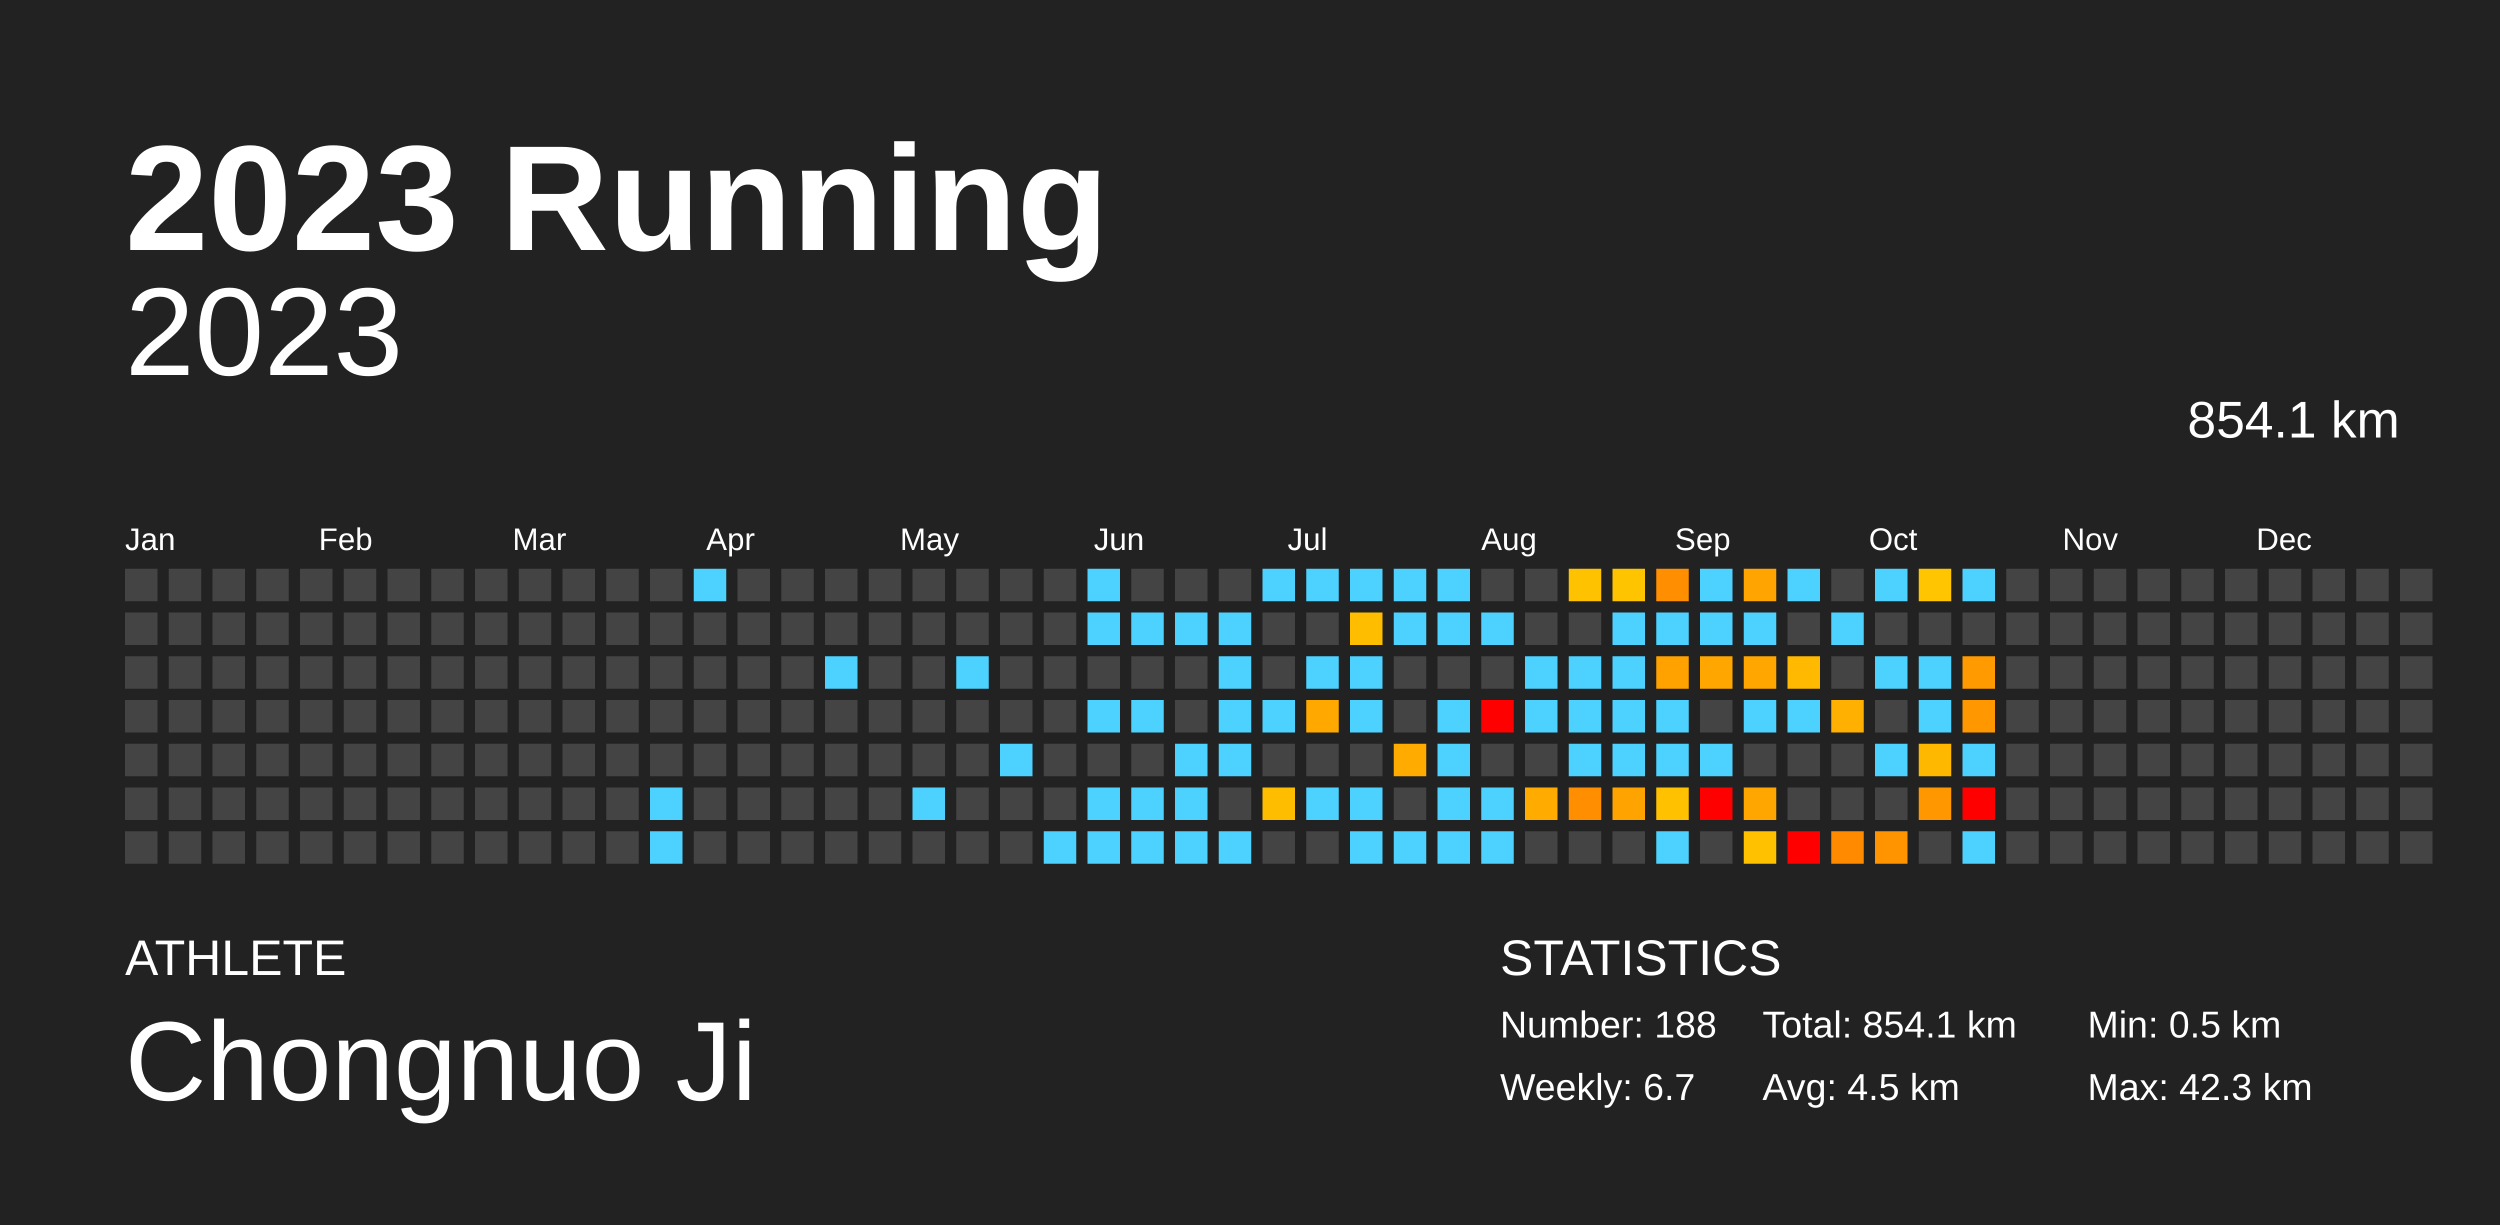
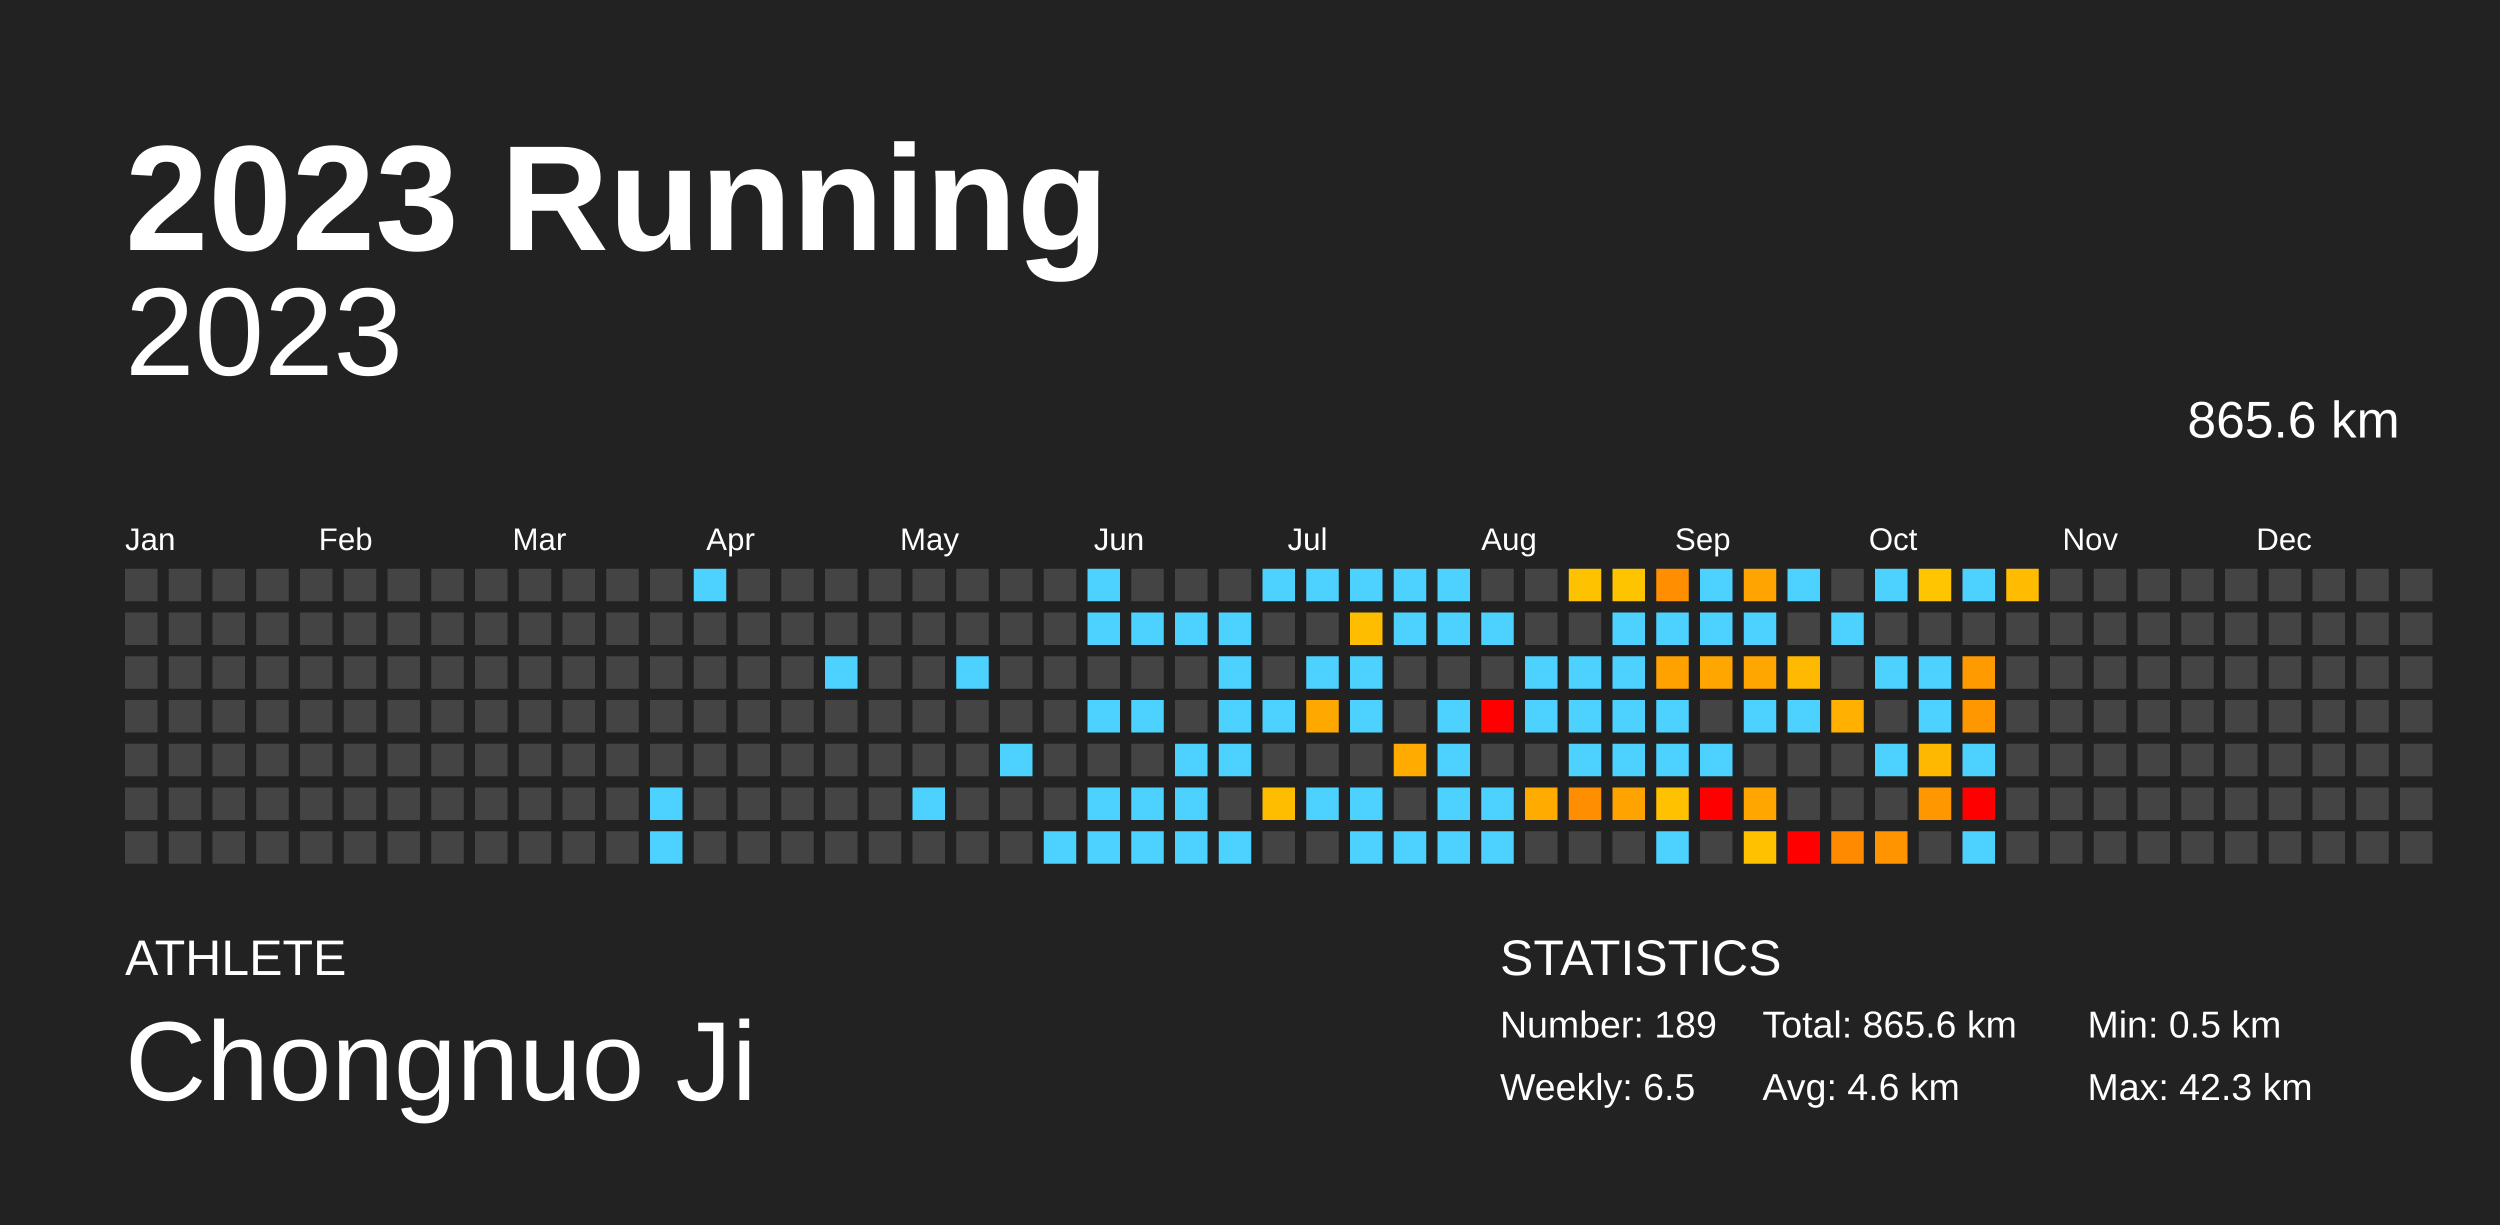
<svg xmlns="http://www.w3.org/2000/svg" baseProfile="full" height="98mm" version="1.1" viewBox="0,0,200,98" width="200mm">
  <defs />
  <rect fill="#222222" height="98" width="200" x="0" y="0" />
  <text fill="#FFFFFF" style="font-size:12px; font-family:Arial; font-weight:bold;" x="10" y="20">2023 Running</text>
  <text fill="#FFFFFF" style="font-size:4px; font-family:Arial" x="10" y="78">ATHLETE</text>
  <text fill="#FFFFFF" style="font-size:9px; font-family:Arial" x="10" y="88">Chongnuo Ji</text>
  <text fill="#FFFFFF" style="font-size:4px; font-family:Arial" x="120" y="78">STATISTICS</text>
-   <text fill="#FFFFFF" style="font-size:3px; font-family:Arial" x="120" y="83">Number: 188</text>
-   <text fill="#FFFFFF" style="font-size:3px; font-family:Arial" x="120" y="88">Weekly: 6.7</text>
-   <text fill="#FFFFFF" style="font-size:3px; font-family:Arial" x="141" y="83">Total: 854.1 km</text>
-   <text fill="#FFFFFF" style="font-size:3px; font-family:Arial" x="141" y="88">Avg: 4.5 km</text>
+   <text fill="#FFFFFF" style="font-size:3px; font-family:Arial" x="120" y="83">Number: 189</text>
+   <text fill="#FFFFFF" style="font-size:3px; font-family:Arial" x="120" y="88">Weekly: 6.5</text>
+   <text fill="#FFFFFF" style="font-size:3px; font-family:Arial" x="141" y="83">Total: 865.6 km</text>
+   <text fill="#FFFFFF" style="font-size:3px; font-family:Arial" x="141" y="88">Avg: 4.6 km</text>
  <text fill="#FFFFFF" style="font-size:3px; font-family:Arial" x="167" y="83">Min: 0.5 km</text>
  <text fill="#FFFFFF" style="font-size:3px; font-family:Arial" x="167" y="88">Max: 42.3 km</text>
  <text alignment-baseline="hanging" fill="#FFFFFF" style="font-size:10.0px; font-family:Arial;" x="10" y="30">2023</text>
-   <text alignment-baseline="hanging" fill="#FFFFFF" style="font-size:4.125px; font-family:Arial;" x="175" y="35">854.1 km</text>
+   <text alignment-baseline="hanging" fill="#FFFFFF" style="font-size:4.125px; font-family:Arial;" x="175" y="35">865.6 km</text>
  <text fill="#FFFFFF" style="font-size:2.5px; font-family:Arial" x="10.0" y="44">Jan</text>
  <text fill="#FFFFFF" style="font-size:2.5px; font-family:Arial" x="25.5" y="44">Feb</text>
  <text fill="#FFFFFF" style="font-size:2.5px; font-family:Arial" x="41.0" y="44">Mar</text>
  <text fill="#FFFFFF" style="font-size:2.5px; font-family:Arial" x="56.5" y="44">Apr</text>
  <text fill="#FFFFFF" style="font-size:2.5px; font-family:Arial" x="72.0" y="44">May</text>
  <text fill="#FFFFFF" style="font-size:2.5px; font-family:Arial" x="87.5" y="44">Jun</text>
  <text fill="#FFFFFF" style="font-size:2.5px; font-family:Arial" x="103.0" y="44">Jul</text>
  <text fill="#FFFFFF" style="font-size:2.5px; font-family:Arial" x="118.5" y="44">Aug</text>
  <text fill="#FFFFFF" style="font-size:2.5px; font-family:Arial" x="134.0" y="44">Sep</text>
  <text fill="#FFFFFF" style="font-size:2.5px; font-family:Arial" x="149.5" y="44">Oct</text>
  <text fill="#FFFFFF" style="font-size:2.5px; font-family:Arial" x="165.0" y="44">Nov</text>
  <text fill="#FFFFFF" style="font-size:2.5px; font-family:Arial" x="180.5" y="44">Dec</text>
  <rect fill="#444444" height="2.6" width="2.6" x="10.0" y="45.5" />
  <rect fill="#444444" height="2.6" width="2.6" x="10.0" y="49.0" />
  <rect fill="#444444" height="2.6" width="2.6" x="10.0" y="52.5" />
  <rect fill="#444444" height="2.6" width="2.6" x="10.0" y="56.0" />
  <rect fill="#444444" height="2.6" width="2.6" x="10.0" y="59.5" />
  <rect fill="#444444" height="2.6" width="2.6" x="10.0" y="63.0" />
  <rect fill="#444444" height="2.6" width="2.6" x="10.0" y="66.5" />
  <rect fill="#444444" height="2.6" width="2.6" x="13.5" y="45.5" />
  <rect fill="#444444" height="2.6" width="2.6" x="13.5" y="49.0" />
  <rect fill="#444444" height="2.6" width="2.6" x="13.5" y="52.5" />
  <rect fill="#444444" height="2.6" width="2.6" x="13.5" y="56.0" />
  <rect fill="#444444" height="2.6" width="2.6" x="13.5" y="59.5" />
  <rect fill="#444444" height="2.6" width="2.6" x="13.5" y="63.0" />
  <rect fill="#444444" height="2.6" width="2.6" x="13.5" y="66.5" />
  <rect fill="#444444" height="2.6" width="2.6" x="17.0" y="45.5" />
  <rect fill="#444444" height="2.6" width="2.6" x="17.0" y="49.0" />
  <rect fill="#444444" height="2.6" width="2.6" x="17.0" y="52.5" />
  <rect fill="#444444" height="2.6" width="2.6" x="17.0" y="56.0" />
  <rect fill="#444444" height="2.6" width="2.6" x="17.0" y="59.5" />
  <rect fill="#444444" height="2.6" width="2.6" x="17.0" y="63.0" />
  <rect fill="#444444" height="2.6" width="2.6" x="17.0" y="66.5" />
  <rect fill="#444444" height="2.6" width="2.6" x="20.5" y="45.5" />
  <rect fill="#444444" height="2.6" width="2.6" x="20.5" y="49.0" />
  <rect fill="#444444" height="2.6" width="2.6" x="20.5" y="52.5" />
  <rect fill="#444444" height="2.6" width="2.6" x="20.5" y="56.0" />
  <rect fill="#444444" height="2.6" width="2.6" x="20.5" y="59.5" />
  <rect fill="#444444" height="2.6" width="2.6" x="20.5" y="63.0" />
  <rect fill="#444444" height="2.6" width="2.6" x="20.5" y="66.5" />
  <rect fill="#444444" height="2.6" width="2.6" x="24.0" y="45.5" />
  <rect fill="#444444" height="2.6" width="2.6" x="24.0" y="49.0" />
  <rect fill="#444444" height="2.6" width="2.6" x="24.0" y="52.5" />
  <rect fill="#444444" height="2.6" width="2.6" x="24.0" y="56.0" />
  <rect fill="#444444" height="2.6" width="2.6" x="24.0" y="59.5" />
  <rect fill="#444444" height="2.6" width="2.6" x="24.0" y="63.0" />
  <rect fill="#444444" height="2.6" width="2.6" x="24.0" y="66.5" />
  <rect fill="#444444" height="2.6" width="2.6" x="27.5" y="45.5" />
  <rect fill="#444444" height="2.6" width="2.6" x="27.5" y="49.0" />
  <rect fill="#444444" height="2.6" width="2.6" x="27.5" y="52.5" />
  <rect fill="#444444" height="2.6" width="2.6" x="27.5" y="56.0" />
  <rect fill="#444444" height="2.6" width="2.6" x="27.5" y="59.5" />
  <rect fill="#444444" height="2.6" width="2.6" x="27.5" y="63.0" />
  <rect fill="#444444" height="2.6" width="2.6" x="27.5" y="66.5" />
  <rect fill="#444444" height="2.6" width="2.6" x="31.0" y="45.5" />
  <rect fill="#444444" height="2.6" width="2.6" x="31.0" y="49.0" />
  <rect fill="#444444" height="2.6" width="2.6" x="31.0" y="52.5" />
  <rect fill="#444444" height="2.6" width="2.6" x="31.0" y="56.0" />
  <rect fill="#444444" height="2.6" width="2.6" x="31.0" y="59.5" />
  <rect fill="#444444" height="2.6" width="2.6" x="31.0" y="63.0" />
  <rect fill="#444444" height="2.6" width="2.6" x="31.0" y="66.5" />
  <rect fill="#444444" height="2.6" width="2.6" x="34.5" y="45.5" />
  <rect fill="#444444" height="2.6" width="2.6" x="34.5" y="49.0" />
  <rect fill="#444444" height="2.6" width="2.6" x="34.5" y="52.5" />
  <rect fill="#444444" height="2.6" width="2.6" x="34.5" y="56.0" />
  <rect fill="#444444" height="2.6" width="2.6" x="34.5" y="59.5" />
  <rect fill="#444444" height="2.6" width="2.6" x="34.5" y="63.0" />
  <rect fill="#444444" height="2.6" width="2.6" x="34.5" y="66.5" />
  <rect fill="#444444" height="2.6" width="2.6" x="38.0" y="45.5" />
  <rect fill="#444444" height="2.6" width="2.6" x="38.0" y="49.0" />
  <rect fill="#444444" height="2.6" width="2.6" x="38.0" y="52.5" />
  <rect fill="#444444" height="2.6" width="2.6" x="38.0" y="56.0" />
  <rect fill="#444444" height="2.6" width="2.6" x="38.0" y="59.5" />
  <rect fill="#444444" height="2.6" width="2.6" x="38.0" y="63.0" />
  <rect fill="#444444" height="2.6" width="2.6" x="38.0" y="66.5" />
  <rect fill="#444444" height="2.6" width="2.6" x="41.5" y="45.5" />
  <rect fill="#444444" height="2.6" width="2.6" x="41.5" y="49.0" />
  <rect fill="#444444" height="2.6" width="2.6" x="41.5" y="52.5" />
  <rect fill="#444444" height="2.6" width="2.6" x="41.5" y="56.0" />
  <rect fill="#444444" height="2.6" width="2.6" x="41.5" y="59.5" />
  <rect fill="#444444" height="2.6" width="2.6" x="41.5" y="63.0" />
  <rect fill="#444444" height="2.6" width="2.6" x="41.5" y="66.5" />
  <rect fill="#444444" height="2.6" width="2.6" x="45.0" y="45.5" />
  <rect fill="#444444" height="2.6" width="2.6" x="45.0" y="49.0" />
  <rect fill="#444444" height="2.6" width="2.6" x="45.0" y="52.5" />
  <rect fill="#444444" height="2.6" width="2.6" x="45.0" y="56.0" />
  <rect fill="#444444" height="2.6" width="2.6" x="45.0" y="59.5" />
  <rect fill="#444444" height="2.6" width="2.6" x="45.0" y="63.0" />
  <rect fill="#444444" height="2.6" width="2.6" x="45.0" y="66.5" />
  <rect fill="#444444" height="2.6" width="2.6" x="48.5" y="45.5" />
  <rect fill="#444444" height="2.6" width="2.6" x="48.5" y="49.0" />
  <rect fill="#444444" height="2.6" width="2.6" x="48.5" y="52.5" />
  <rect fill="#444444" height="2.6" width="2.6" x="48.5" y="56.0" />
  <rect fill="#444444" height="2.6" width="2.6" x="48.5" y="59.5" />
  <rect fill="#444444" height="2.6" width="2.6" x="48.5" y="63.0" />
  <rect fill="#444444" height="2.6" width="2.6" x="48.5" y="66.5" />
  <rect fill="#444444" height="2.6" width="2.6" x="52.0" y="45.5" />
  <rect fill="#444444" height="2.6" width="2.6" x="52.0" y="49.0" />
  <rect fill="#444444" height="2.6" width="2.6" x="52.0" y="52.5" />
  <rect fill="#444444" height="2.6" width="2.6" x="52.0" y="56.0" />
  <rect fill="#444444" height="2.6" width="2.6" x="52.0" y="59.5" />
  <rect fill="#4dd2ff" height="2.6" width="2.6" x="52.0" y="63.0" />
  <rect fill="#4dd2ff" height="2.6" width="2.6" x="52.0" y="66.5" />
  <rect fill="#4dd2ff" height="2.6" width="2.6" x="55.5" y="45.5" />
  <rect fill="#444444" height="2.6" width="2.6" x="55.5" y="49.0" />
  <rect fill="#444444" height="2.6" width="2.6" x="55.5" y="52.5" />
  <rect fill="#444444" height="2.6" width="2.6" x="55.5" y="56.0" />
  <rect fill="#444444" height="2.6" width="2.6" x="55.5" y="59.5" />
  <rect fill="#444444" height="2.6" width="2.6" x="55.5" y="63.0" />
  <rect fill="#444444" height="2.6" width="2.6" x="55.5" y="66.5" />
  <rect fill="#444444" height="2.6" width="2.6" x="59.0" y="45.5" />
  <rect fill="#444444" height="2.6" width="2.6" x="59.0" y="49.0" />
  <rect fill="#444444" height="2.6" width="2.6" x="59.0" y="52.5" />
  <rect fill="#444444" height="2.6" width="2.6" x="59.0" y="56.0" />
  <rect fill="#444444" height="2.6" width="2.6" x="59.0" y="59.5" />
  <rect fill="#444444" height="2.6" width="2.6" x="59.0" y="63.0" />
  <rect fill="#444444" height="2.6" width="2.6" x="59.0" y="66.5" />
  <rect fill="#444444" height="2.6" width="2.6" x="62.5" y="45.5" />
  <rect fill="#444444" height="2.6" width="2.6" x="62.5" y="49.0" />
  <rect fill="#444444" height="2.6" width="2.6" x="62.5" y="52.5" />
  <rect fill="#444444" height="2.6" width="2.6" x="62.5" y="56.0" />
  <rect fill="#444444" height="2.6" width="2.6" x="62.5" y="59.5" />
  <rect fill="#444444" height="2.6" width="2.6" x="62.5" y="63.0" />
  <rect fill="#444444" height="2.6" width="2.6" x="62.5" y="66.5" />
  <rect fill="#444444" height="2.6" width="2.6" x="66.0" y="45.5" />
  <rect fill="#444444" height="2.6" width="2.6" x="66.0" y="49.0" />
  <rect fill="#4dd2ff" height="2.6" width="2.6" x="66.0" y="52.5" />
  <rect fill="#444444" height="2.6" width="2.6" x="66.0" y="56.0" />
  <rect fill="#444444" height="2.6" width="2.6" x="66.0" y="59.5" />
  <rect fill="#444444" height="2.6" width="2.6" x="66.0" y="63.0" />
  <rect fill="#444444" height="2.6" width="2.6" x="66.0" y="66.5" />
  <rect fill="#444444" height="2.6" width="2.6" x="69.5" y="45.5" />
  <rect fill="#444444" height="2.6" width="2.6" x="69.5" y="49.0" />
  <rect fill="#444444" height="2.6" width="2.6" x="69.5" y="52.5" />
  <rect fill="#444444" height="2.6" width="2.6" x="69.5" y="56.0" />
  <rect fill="#444444" height="2.6" width="2.6" x="69.5" y="59.5" />
  <rect fill="#444444" height="2.6" width="2.6" x="69.5" y="63.0" />
  <rect fill="#444444" height="2.6" width="2.6" x="69.5" y="66.5" />
  <rect fill="#444444" height="2.6" width="2.6" x="73.0" y="45.5" />
  <rect fill="#444444" height="2.6" width="2.6" x="73.0" y="49.0" />
  <rect fill="#444444" height="2.6" width="2.6" x="73.0" y="52.5" />
  <rect fill="#444444" height="2.6" width="2.6" x="73.0" y="56.0" />
  <rect fill="#444444" height="2.6" width="2.6" x="73.0" y="59.5" />
  <rect fill="#4dd2ff" height="2.6" width="2.6" x="73.0" y="63.0" />
  <rect fill="#444444" height="2.6" width="2.6" x="73.0" y="66.5" />
  <rect fill="#444444" height="2.6" width="2.6" x="76.5" y="45.5" />
  <rect fill="#444444" height="2.6" width="2.6" x="76.5" y="49.0" />
  <rect fill="#4dd2ff" height="2.6" width="2.6" x="76.5" y="52.5" />
  <rect fill="#444444" height="2.6" width="2.6" x="76.5" y="56.0" />
  <rect fill="#444444" height="2.6" width="2.6" x="76.5" y="59.5" />
  <rect fill="#444444" height="2.6" width="2.6" x="76.5" y="63.0" />
  <rect fill="#444444" height="2.6" width="2.6" x="76.5" y="66.5" />
  <rect fill="#444444" height="2.6" width="2.6" x="80.0" y="45.5" />
  <rect fill="#444444" height="2.6" width="2.6" x="80.0" y="49.0" />
  <rect fill="#444444" height="2.6" width="2.6" x="80.0" y="52.5" />
  <rect fill="#444444" height="2.6" width="2.6" x="80.0" y="56.0" />
  <rect fill="#4dd2ff" height="2.6" width="2.6" x="80.0" y="59.5" />
  <rect fill="#444444" height="2.6" width="2.6" x="80.0" y="63.0" />
  <rect fill="#444444" height="2.6" width="2.6" x="80.0" y="66.5" />
  <rect fill="#444444" height="2.6" width="2.6" x="83.5" y="45.5" />
  <rect fill="#444444" height="2.6" width="2.6" x="83.5" y="49.0" />
  <rect fill="#444444" height="2.6" width="2.6" x="83.5" y="52.5" />
  <rect fill="#444444" height="2.6" width="2.6" x="83.5" y="56.0" />
  <rect fill="#444444" height="2.6" width="2.6" x="83.5" y="59.5" />
  <rect fill="#444444" height="2.6" width="2.6" x="83.5" y="63.0" />
  <rect fill="#4dd2ff" height="2.6" width="2.6" x="83.5" y="66.5" />
  <rect fill="#4dd2ff" height="2.6" width="2.6" x="87.0" y="45.5" />
  <rect fill="#4dd2ff" height="2.6" width="2.6" x="87.0" y="49.0" />
  <rect fill="#444444" height="2.6" width="2.6" x="87.0" y="52.5" />
  <rect fill="#4dd2ff" height="2.6" width="2.6" x="87.0" y="56.0" />
  <rect fill="#444444" height="2.6" width="2.6" x="87.0" y="59.5" />
  <rect fill="#4dd2ff" height="2.6" width="2.6" x="87.0" y="63.0" />
  <rect fill="#4dd2ff" height="2.6" width="2.6" x="87.0" y="66.5" />
  <rect fill="#444444" height="2.6" width="2.6" x="90.5" y="45.5" />
  <rect fill="#4dd2ff" height="2.6" width="2.6" x="90.5" y="49.0" />
  <rect fill="#444444" height="2.6" width="2.6" x="90.5" y="52.5" />
  <rect fill="#4dd2ff" height="2.6" width="2.6" x="90.5" y="56.0" />
  <rect fill="#444444" height="2.6" width="2.6" x="90.5" y="59.5" />
  <rect fill="#4dd2ff" height="2.6" width="2.6" x="90.5" y="63.0" />
  <rect fill="#4dd2ff" height="2.6" width="2.6" x="90.5" y="66.5" />
  <rect fill="#444444" height="2.6" width="2.6" x="94.0" y="45.5" />
  <rect fill="#4dd2ff" height="2.6" width="2.6" x="94.0" y="49.0" />
  <rect fill="#444444" height="2.6" width="2.6" x="94.0" y="52.5" />
  <rect fill="#444444" height="2.6" width="2.6" x="94.0" y="56.0" />
  <rect fill="#4dd2ff" height="2.6" width="2.6" x="94.0" y="59.5" />
  <rect fill="#4dd2ff" height="2.6" width="2.6" x="94.0" y="63.0" />
  <rect fill="#4dd2ff" height="2.6" width="2.6" x="94.0" y="66.5" />
  <rect fill="#444444" height="2.6" width="2.6" x="97.5" y="45.5" />
  <rect fill="#4dd2ff" height="2.6" width="2.6" x="97.5" y="49.0" />
  <rect fill="#4dd2ff" height="2.6" width="2.6" x="97.5" y="52.5" />
  <rect fill="#4dd2ff" height="2.6" width="2.6" x="97.5" y="56.0" />
  <rect fill="#4dd2ff" height="2.6" width="2.6" x="97.5" y="59.5" />
  <rect fill="#444444" height="2.6" width="2.6" x="97.5" y="63.0" />
  <rect fill="#4dd2ff" height="2.6" width="2.6" x="97.5" y="66.5" />
  <rect fill="#4dd2ff" height="2.6" width="2.6" x="101.0" y="45.5" />
  <rect fill="#444444" height="2.6" width="2.6" x="101.0" y="49.0" />
  <rect fill="#444444" height="2.6" width="2.6" x="101.0" y="52.5" />
  <rect fill="#4dd2ff" height="2.6" width="2.6" x="101.0" y="56.0" />
  <rect fill="#444444" height="2.6" width="2.6" x="101.0" y="59.5" />
  <rect fill="#ffbd00" height="2.6" width="2.6" x="101.0" y="63.0" />
  <rect fill="#444444" height="2.6" width="2.6" x="101.0" y="66.5" />
  <rect fill="#4dd2ff" height="2.6" width="2.6" x="104.5" y="45.5" />
  <rect fill="#444444" height="2.6" width="2.6" x="104.5" y="49.0" />
  <rect fill="#4dd2ff" height="2.6" width="2.6" x="104.5" y="52.5" />
  <rect fill="#ffa900" height="2.6" width="2.6" x="104.5" y="56.0" />
  <rect fill="#444444" height="2.6" width="2.6" x="104.5" y="59.5" />
  <rect fill="#4dd2ff" height="2.6" width="2.6" x="104.5" y="63.0" />
  <rect fill="#444444" height="2.6" width="2.6" x="104.5" y="66.5" />
  <rect fill="#4dd2ff" height="2.6" width="2.6" x="108.0" y="45.5" />
  <rect fill="#ffbd00" height="2.6" width="2.6" x="108.0" y="49.0" />
  <rect fill="#4dd2ff" height="2.6" width="2.6" x="108.0" y="52.5" />
  <rect fill="#4dd2ff" height="2.6" width="2.6" x="108.0" y="56.0" />
  <rect fill="#444444" height="2.6" width="2.6" x="108.0" y="59.5" />
  <rect fill="#4dd2ff" height="2.6" width="2.6" x="108.0" y="63.0" />
  <rect fill="#4dd2ff" height="2.6" width="2.6" x="108.0" y="66.5" />
  <rect fill="#4dd2ff" height="2.6" width="2.6" x="111.5" y="45.5" />
  <rect fill="#4dd2ff" height="2.6" width="2.6" x="111.5" y="49.0" />
  <rect fill="#444444" height="2.6" width="2.6" x="111.5" y="52.5" />
  <rect fill="#444444" height="2.6" width="2.6" x="111.5" y="56.0" />
  <rect fill="#ffab00" height="2.6" width="2.6" x="111.5" y="59.5" />
  <rect fill="#444444" height="2.6" width="2.6" x="111.5" y="63.0" />
  <rect fill="#4dd2ff" height="2.6" width="2.6" x="111.5" y="66.5" />
  <rect fill="#4dd2ff" height="2.6" width="2.6" x="115.0" y="45.5" />
  <rect fill="#4dd2ff" height="2.6" width="2.6" x="115.0" y="49.0" />
  <rect fill="#444444" height="2.6" width="2.6" x="115.0" y="52.5" />
  <rect fill="#4dd2ff" height="2.6" width="2.6" x="115.0" y="56.0" />
  <rect fill="#4dd2ff" height="2.6" width="2.6" x="115.0" y="59.5" />
  <rect fill="#4dd2ff" height="2.6" width="2.6" x="115.0" y="63.0" />
  <rect fill="#4dd2ff" height="2.6" width="2.6" x="115.0" y="66.5" />
  <rect fill="#444444" height="2.6" width="2.6" x="118.5" y="45.5" />
  <rect fill="#4dd2ff" height="2.6" width="2.6" x="118.5" y="49.0" />
  <rect fill="#444444" height="2.6" width="2.6" x="118.5" y="52.5" />
  <rect fill="red" height="2.6" width="2.6" x="118.5" y="56.0" />
  <rect fill="#444444" height="2.6" width="2.6" x="118.5" y="59.5" />
  <rect fill="#4dd2ff" height="2.6" width="2.6" x="118.5" y="63.0" />
  <rect fill="#4dd2ff" height="2.6" width="2.6" x="118.5" y="66.5" />
  <rect fill="#444444" height="2.6" width="2.6" x="122.0" y="45.5" />
  <rect fill="#444444" height="2.6" width="2.6" x="122.0" y="49.0" />
  <rect fill="#4dd2ff" height="2.6" width="2.6" x="122.0" y="52.5" />
  <rect fill="#4dd2ff" height="2.6" width="2.6" x="122.0" y="56.0" />
  <rect fill="#444444" height="2.6" width="2.6" x="122.0" y="59.5" />
  <rect fill="#ffab00" height="2.6" width="2.6" x="122.0" y="63.0" />
  <rect fill="#444444" height="2.6" width="2.6" x="122.0" y="66.5" />
  <rect fill="#ffc200" height="2.6" width="2.6" x="125.5" y="45.5" />
  <rect fill="#444444" height="2.6" width="2.6" x="125.5" y="49.0" />
  <rect fill="#4dd2ff" height="2.6" width="2.6" x="125.5" y="52.5" />
  <rect fill="#4dd2ff" height="2.6" width="2.6" x="125.5" y="56.0" />
  <rect fill="#4dd2ff" height="2.6" width="2.6" x="125.5" y="59.5" />
  <rect fill="#ff8e00" height="2.6" width="2.6" x="125.5" y="63.0" />
  <rect fill="#444444" height="2.6" width="2.6" x="125.5" y="66.5" />
  <rect fill="#ffc400" height="2.6" width="2.6" x="129.0" y="45.5" />
  <rect fill="#4dd2ff" height="2.6" width="2.6" x="129.0" y="49.0" />
  <rect fill="#4dd2ff" height="2.6" width="2.6" x="129.0" y="52.5" />
  <rect fill="#4dd2ff" height="2.6" width="2.6" x="129.0" y="56.0" />
  <rect fill="#4dd2ff" height="2.6" width="2.6" x="129.0" y="59.5" />
  <rect fill="#ffa300" height="2.6" width="2.6" x="129.0" y="63.0" />
  <rect fill="#444444" height="2.6" width="2.6" x="129.0" y="66.5" />
  <rect fill="#ff8e00" height="2.6" width="2.6" x="132.5" y="45.5" />
  <rect fill="#4dd2ff" height="2.6" width="2.6" x="132.5" y="49.0" />
  <rect fill="#ffa200" height="2.6" width="2.6" x="132.5" y="52.5" />
  <rect fill="#4dd2ff" height="2.6" width="2.6" x="132.5" y="56.0" />
  <rect fill="#4dd2ff" height="2.6" width="2.6" x="132.5" y="59.5" />
  <rect fill="#ffc100" height="2.6" width="2.6" x="132.5" y="63.0" />
  <rect fill="#4dd2ff" height="2.6" width="2.6" x="132.5" y="66.5" />
  <rect fill="#4dd2ff" height="2.6" width="2.6" x="136.0" y="45.5" />
  <rect fill="#4dd2ff" height="2.6" width="2.6" x="136.0" y="49.0" />
  <rect fill="#ffa700" height="2.6" width="2.6" x="136.0" y="52.5" />
  <rect fill="#444444" height="2.6" width="2.6" x="136.0" y="56.0" />
  <rect fill="#4dd2ff" height="2.6" width="2.6" x="136.0" y="59.5" />
  <rect fill="red" height="2.6" width="2.6" x="136.0" y="63.0" />
  <rect fill="#444444" height="2.6" width="2.6" x="136.0" y="66.5" />
  <rect fill="#ffa400" height="2.6" width="2.6" x="139.5" y="45.5" />
  <rect fill="#4dd2ff" height="2.6" width="2.6" x="139.5" y="49.0" />
  <rect fill="#ffa700" height="2.6" width="2.6" x="139.5" y="52.5" />
  <rect fill="#4dd2ff" height="2.6" width="2.6" x="139.5" y="56.0" />
  <rect fill="#444444" height="2.6" width="2.6" x="139.5" y="59.5" />
  <rect fill="#ffa600" height="2.6" width="2.6" x="139.5" y="63.0" />
  <rect fill="#ffc100" height="2.6" width="2.6" x="139.5" y="66.5" />
  <rect fill="#4dd2ff" height="2.6" width="2.6" x="143.0" y="45.5" />
  <rect fill="#444444" height="2.6" width="2.6" x="143.0" y="49.0" />
  <rect fill="#ffb900" height="2.6" width="2.6" x="143.0" y="52.5" />
  <rect fill="#4dd2ff" height="2.6" width="2.6" x="143.0" y="56.0" />
  <rect fill="#444444" height="2.6" width="2.6" x="143.0" y="59.5" />
  <rect fill="#444444" height="2.6" width="2.6" x="143.0" y="63.0" />
  <rect fill="red" height="2.6" width="2.6" x="143.0" y="66.5" />
  <rect fill="#444444" height="2.6" width="2.6" x="146.5" y="45.5" />
  <rect fill="#4dd2ff" height="2.6" width="2.6" x="146.5" y="49.0" />
  <rect fill="#444444" height="2.6" width="2.6" x="146.5" y="52.5" />
  <rect fill="#ffb000" height="2.6" width="2.6" x="146.5" y="56.0" />
  <rect fill="#444444" height="2.6" width="2.6" x="146.5" y="59.5" />
  <rect fill="#444444" height="2.6" width="2.6" x="146.5" y="63.0" />
  <rect fill="#ff8a00" height="2.6" width="2.6" x="146.5" y="66.5" />
  <rect fill="#4dd2ff" height="2.6" width="2.6" x="150.0" y="45.5" />
  <rect fill="#444444" height="2.6" width="2.6" x="150.0" y="49.0" />
  <rect fill="#4dd2ff" height="2.6" width="2.6" x="150.0" y="52.5" />
  <rect fill="#444444" height="2.6" width="2.6" x="150.0" y="56.0" />
  <rect fill="#4dd2ff" height="2.6" width="2.6" x="150.0" y="59.5" />
  <rect fill="#444444" height="2.6" width="2.6" x="150.0" y="63.0" />
  <rect fill="#ff9300" height="2.6" width="2.6" x="150.0" y="66.5" />
  <rect fill="#ffc500" height="2.6" width="2.6" x="153.5" y="45.5" />
  <rect fill="#444444" height="2.6" width="2.6" x="153.5" y="49.0" />
  <rect fill="#4dd2ff" height="2.6" width="2.6" x="153.5" y="52.5" />
  <rect fill="#4dd2ff" height="2.6" width="2.6" x="153.5" y="56.0" />
  <rect fill="#ffb800" height="2.6" width="2.6" x="153.5" y="59.5" />
  <rect fill="#ff9700" height="2.6" width="2.6" x="153.5" y="63.0" />
  <rect fill="#444444" height="2.6" width="2.6" x="153.5" y="66.5" />
  <rect fill="#4dd2ff" height="2.6" width="2.6" x="157.0" y="45.5" />
  <rect fill="#444444" height="2.6" width="2.6" x="157.0" y="49.0" />
  <rect fill="#ff9b00" height="2.6" width="2.6" x="157.0" y="52.5" />
  <rect fill="#ff9800" height="2.6" width="2.6" x="157.0" y="56.0" />
  <rect fill="#4dd2ff" height="2.6" width="2.6" x="157.0" y="59.5" />
  <rect fill="red" height="2.6" width="2.6" x="157.0" y="63.0" />
  <rect fill="#4dd2ff" height="2.6" width="2.6" x="157.0" y="66.5" />
-   <rect fill="#444444" height="2.6" width="2.6" x="160.5" y="45.5" />
+   <rect fill="#ffbc00" height="2.6" width="2.6" x="160.5" y="45.5" />
  <rect fill="#444444" height="2.6" width="2.6" x="160.5" y="49.0" />
  <rect fill="#444444" height="2.6" width="2.6" x="160.5" y="52.5" />
  <rect fill="#444444" height="2.6" width="2.6" x="160.5" y="56.0" />
  <rect fill="#444444" height="2.6" width="2.6" x="160.5" y="59.5" />
  <rect fill="#444444" height="2.6" width="2.6" x="160.5" y="63.0" />
  <rect fill="#444444" height="2.6" width="2.6" x="160.5" y="66.5" />
  <rect fill="#444444" height="2.6" width="2.6" x="164.0" y="45.5" />
  <rect fill="#444444" height="2.6" width="2.6" x="164.0" y="49.0" />
  <rect fill="#444444" height="2.6" width="2.6" x="164.0" y="52.5" />
  <rect fill="#444444" height="2.6" width="2.6" x="164.0" y="56.0" />
  <rect fill="#444444" height="2.6" width="2.6" x="164.0" y="59.5" />
  <rect fill="#444444" height="2.6" width="2.6" x="164.0" y="63.0" />
  <rect fill="#444444" height="2.6" width="2.6" x="164.0" y="66.5" />
  <rect fill="#444444" height="2.6" width="2.6" x="167.5" y="45.5" />
  <rect fill="#444444" height="2.6" width="2.6" x="167.5" y="49.0" />
  <rect fill="#444444" height="2.6" width="2.6" x="167.5" y="52.5" />
  <rect fill="#444444" height="2.6" width="2.6" x="167.5" y="56.0" />
  <rect fill="#444444" height="2.6" width="2.6" x="167.5" y="59.5" />
  <rect fill="#444444" height="2.6" width="2.6" x="167.5" y="63.0" />
  <rect fill="#444444" height="2.6" width="2.6" x="167.5" y="66.5" />
  <rect fill="#444444" height="2.6" width="2.6" x="171.0" y="45.5" />
  <rect fill="#444444" height="2.6" width="2.6" x="171.0" y="49.0" />
  <rect fill="#444444" height="2.6" width="2.6" x="171.0" y="52.5" />
  <rect fill="#444444" height="2.6" width="2.6" x="171.0" y="56.0" />
  <rect fill="#444444" height="2.6" width="2.6" x="171.0" y="59.5" />
  <rect fill="#444444" height="2.6" width="2.6" x="171.0" y="63.0" />
  <rect fill="#444444" height="2.6" width="2.6" x="171.0" y="66.5" />
  <rect fill="#444444" height="2.6" width="2.6" x="174.5" y="45.5" />
  <rect fill="#444444" height="2.6" width="2.6" x="174.5" y="49.0" />
  <rect fill="#444444" height="2.6" width="2.6" x="174.5" y="52.5" />
  <rect fill="#444444" height="2.6" width="2.6" x="174.5" y="56.0" />
  <rect fill="#444444" height="2.6" width="2.6" x="174.5" y="59.5" />
  <rect fill="#444444" height="2.6" width="2.6" x="174.5" y="63.0" />
  <rect fill="#444444" height="2.6" width="2.6" x="174.5" y="66.5" />
  <rect fill="#444444" height="2.6" width="2.6" x="178.0" y="45.5" />
  <rect fill="#444444" height="2.6" width="2.6" x="178.0" y="49.0" />
  <rect fill="#444444" height="2.6" width="2.6" x="178.0" y="52.5" />
  <rect fill="#444444" height="2.6" width="2.6" x="178.0" y="56.0" />
  <rect fill="#444444" height="2.6" width="2.6" x="178.0" y="59.5" />
  <rect fill="#444444" height="2.6" width="2.6" x="178.0" y="63.0" />
  <rect fill="#444444" height="2.6" width="2.6" x="178.0" y="66.5" />
  <rect fill="#444444" height="2.6" width="2.6" x="181.5" y="45.5" />
  <rect fill="#444444" height="2.6" width="2.6" x="181.5" y="49.0" />
  <rect fill="#444444" height="2.6" width="2.6" x="181.5" y="52.5" />
  <rect fill="#444444" height="2.6" width="2.6" x="181.5" y="56.0" />
  <rect fill="#444444" height="2.6" width="2.6" x="181.5" y="59.5" />
  <rect fill="#444444" height="2.6" width="2.6" x="181.5" y="63.0" />
  <rect fill="#444444" height="2.6" width="2.6" x="181.5" y="66.5" />
  <rect fill="#444444" height="2.6" width="2.6" x="185.0" y="45.5" />
  <rect fill="#444444" height="2.6" width="2.6" x="185.0" y="49.0" />
  <rect fill="#444444" height="2.6" width="2.6" x="185.0" y="52.5" />
  <rect fill="#444444" height="2.6" width="2.6" x="185.0" y="56.0" />
  <rect fill="#444444" height="2.6" width="2.6" x="185.0" y="59.5" />
  <rect fill="#444444" height="2.6" width="2.6" x="185.0" y="63.0" />
  <rect fill="#444444" height="2.6" width="2.6" x="185.0" y="66.5" />
  <rect fill="#444444" height="2.6" width="2.6" x="188.5" y="45.5" />
  <rect fill="#444444" height="2.6" width="2.6" x="188.5" y="49.0" />
  <rect fill="#444444" height="2.6" width="2.6" x="188.5" y="52.5" />
  <rect fill="#444444" height="2.6" width="2.6" x="188.5" y="56.0" />
  <rect fill="#444444" height="2.6" width="2.6" x="188.5" y="59.5" />
  <rect fill="#444444" height="2.6" width="2.6" x="188.5" y="63.0" />
  <rect fill="#444444" height="2.6" width="2.6" x="188.5" y="66.5" />
  <rect fill="#444444" height="2.6" width="2.6" x="192.0" y="45.5" />
  <rect fill="#444444" height="2.6" width="2.6" x="192.0" y="49.0" />
  <rect fill="#444444" height="2.6" width="2.6" x="192.0" y="52.5" />
  <rect fill="#444444" height="2.6" width="2.6" x="192.0" y="56.0" />
  <rect fill="#444444" height="2.6" width="2.6" x="192.0" y="59.5" />
  <rect fill="#444444" height="2.6" width="2.6" x="192.0" y="63.0" />
  <rect fill="#444444" height="2.6" width="2.6" x="192.0" y="66.5" />
</svg>
